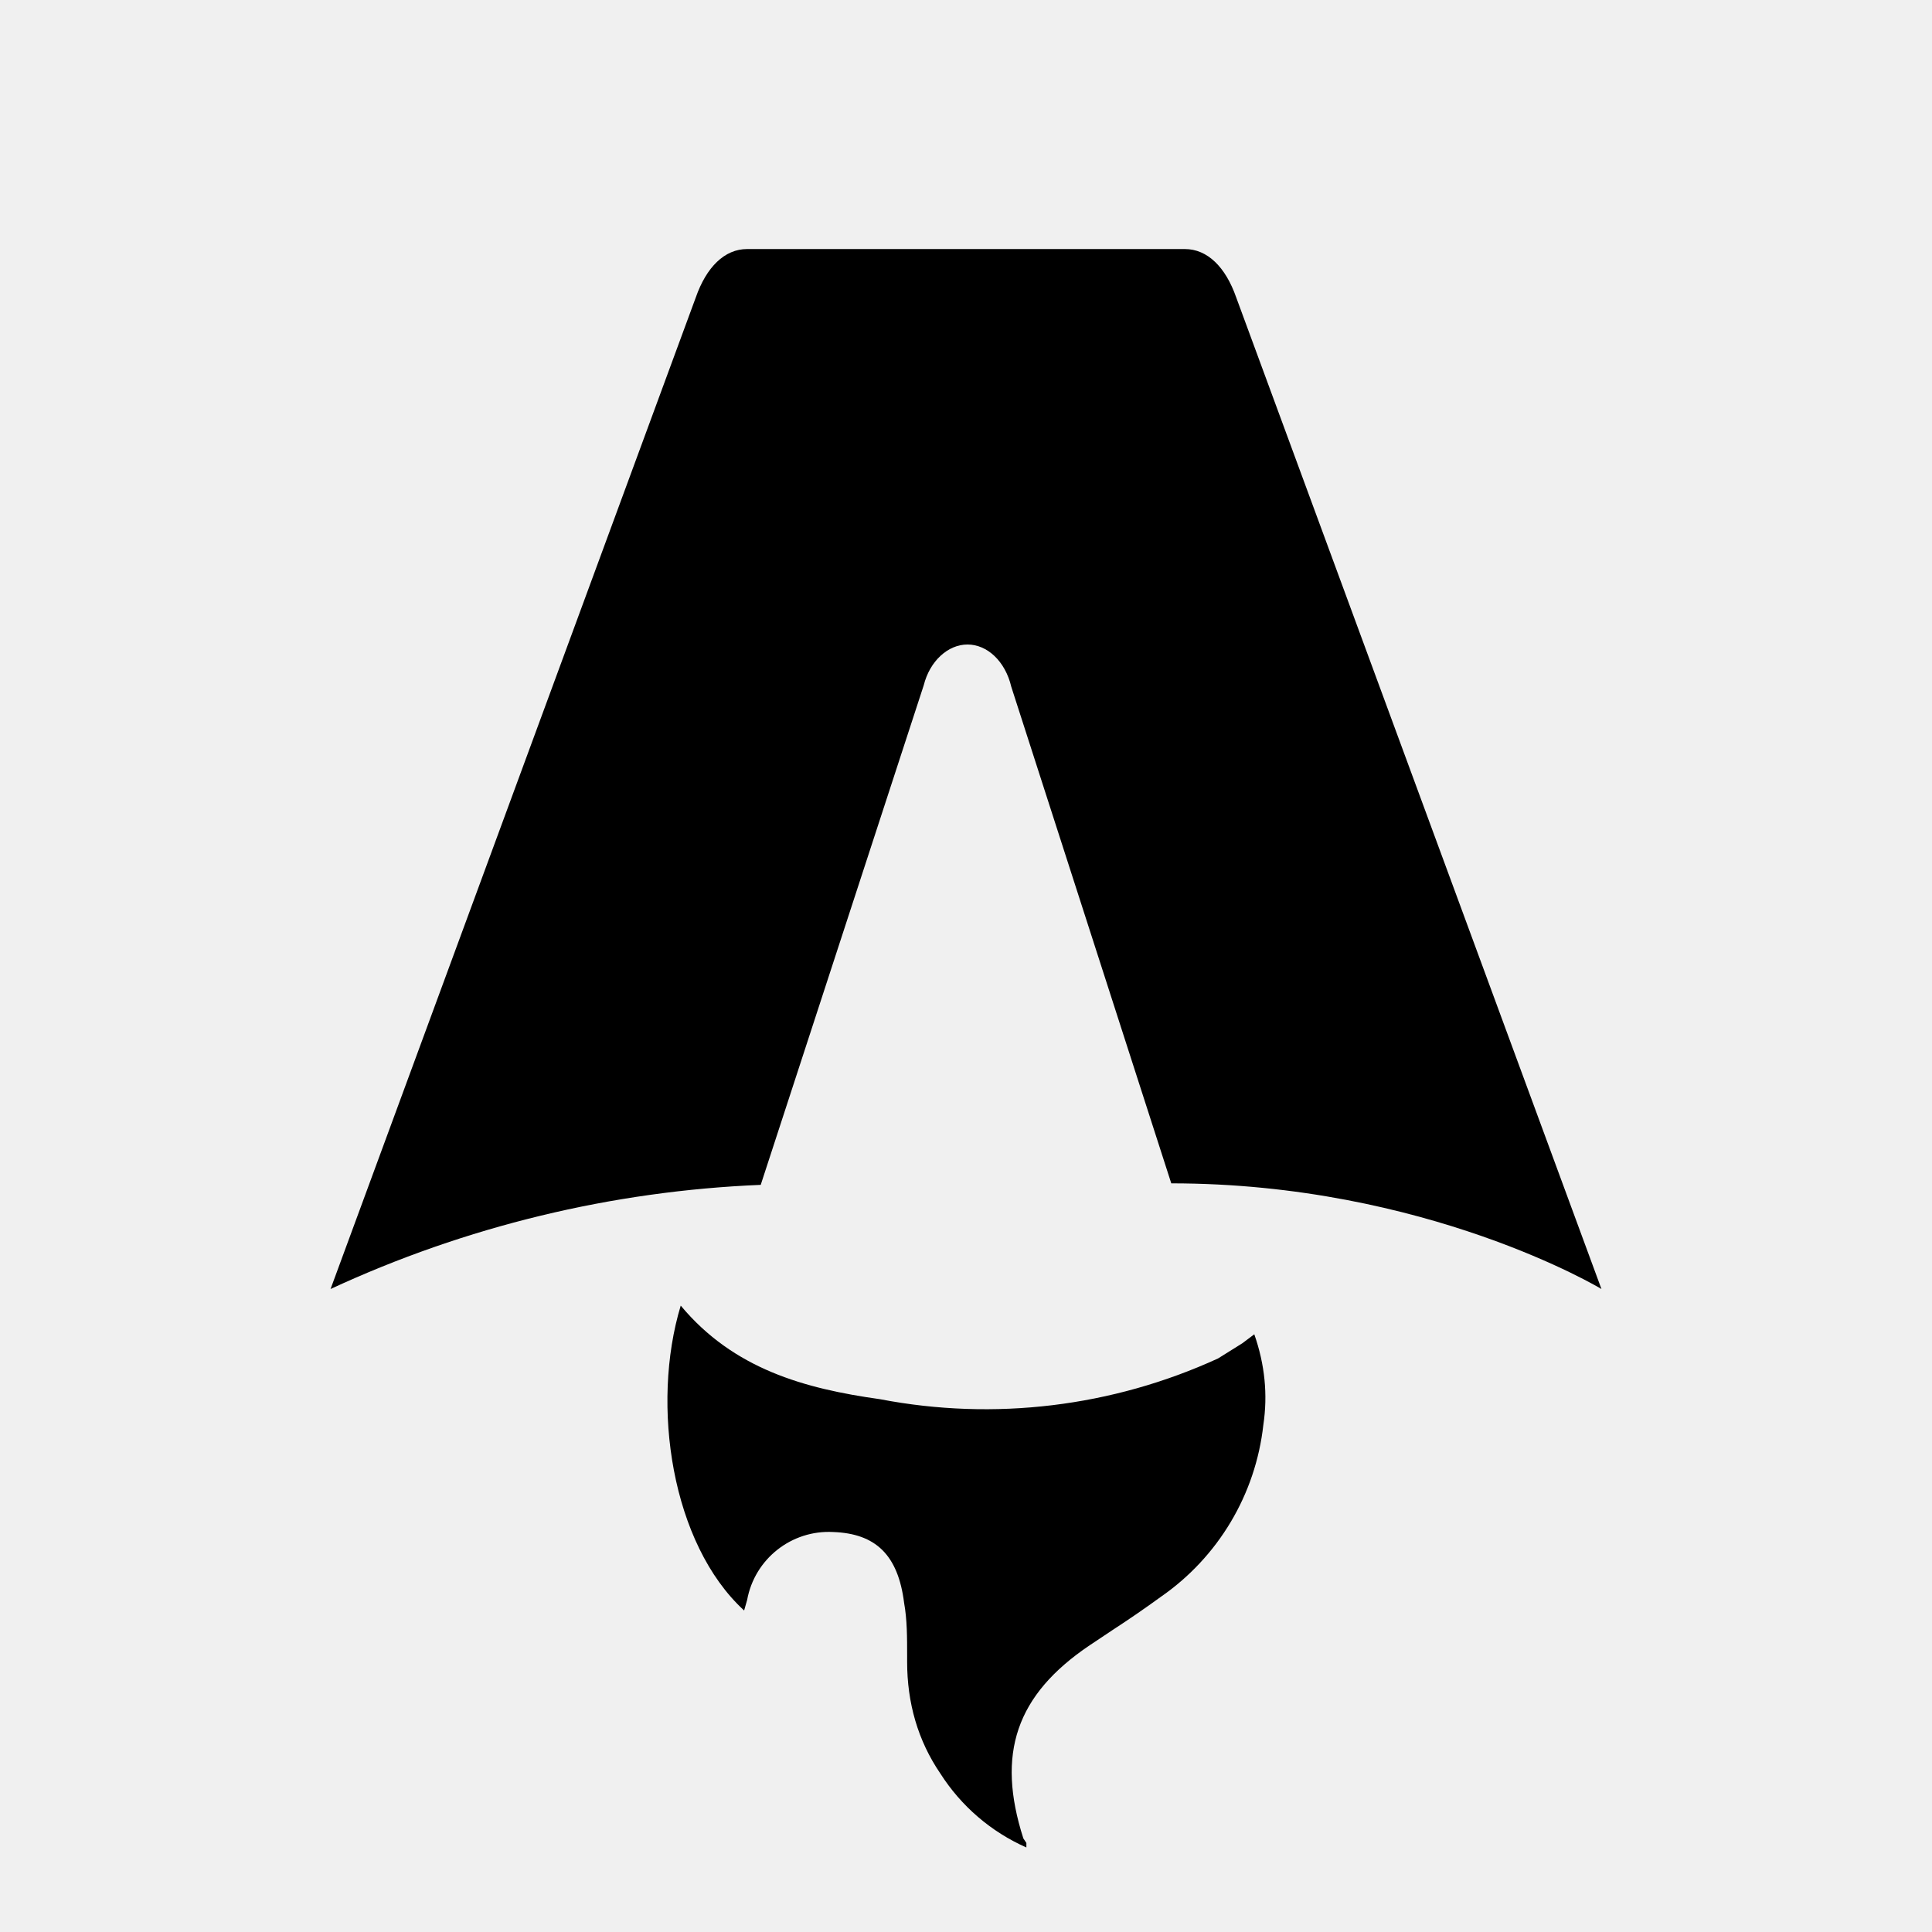
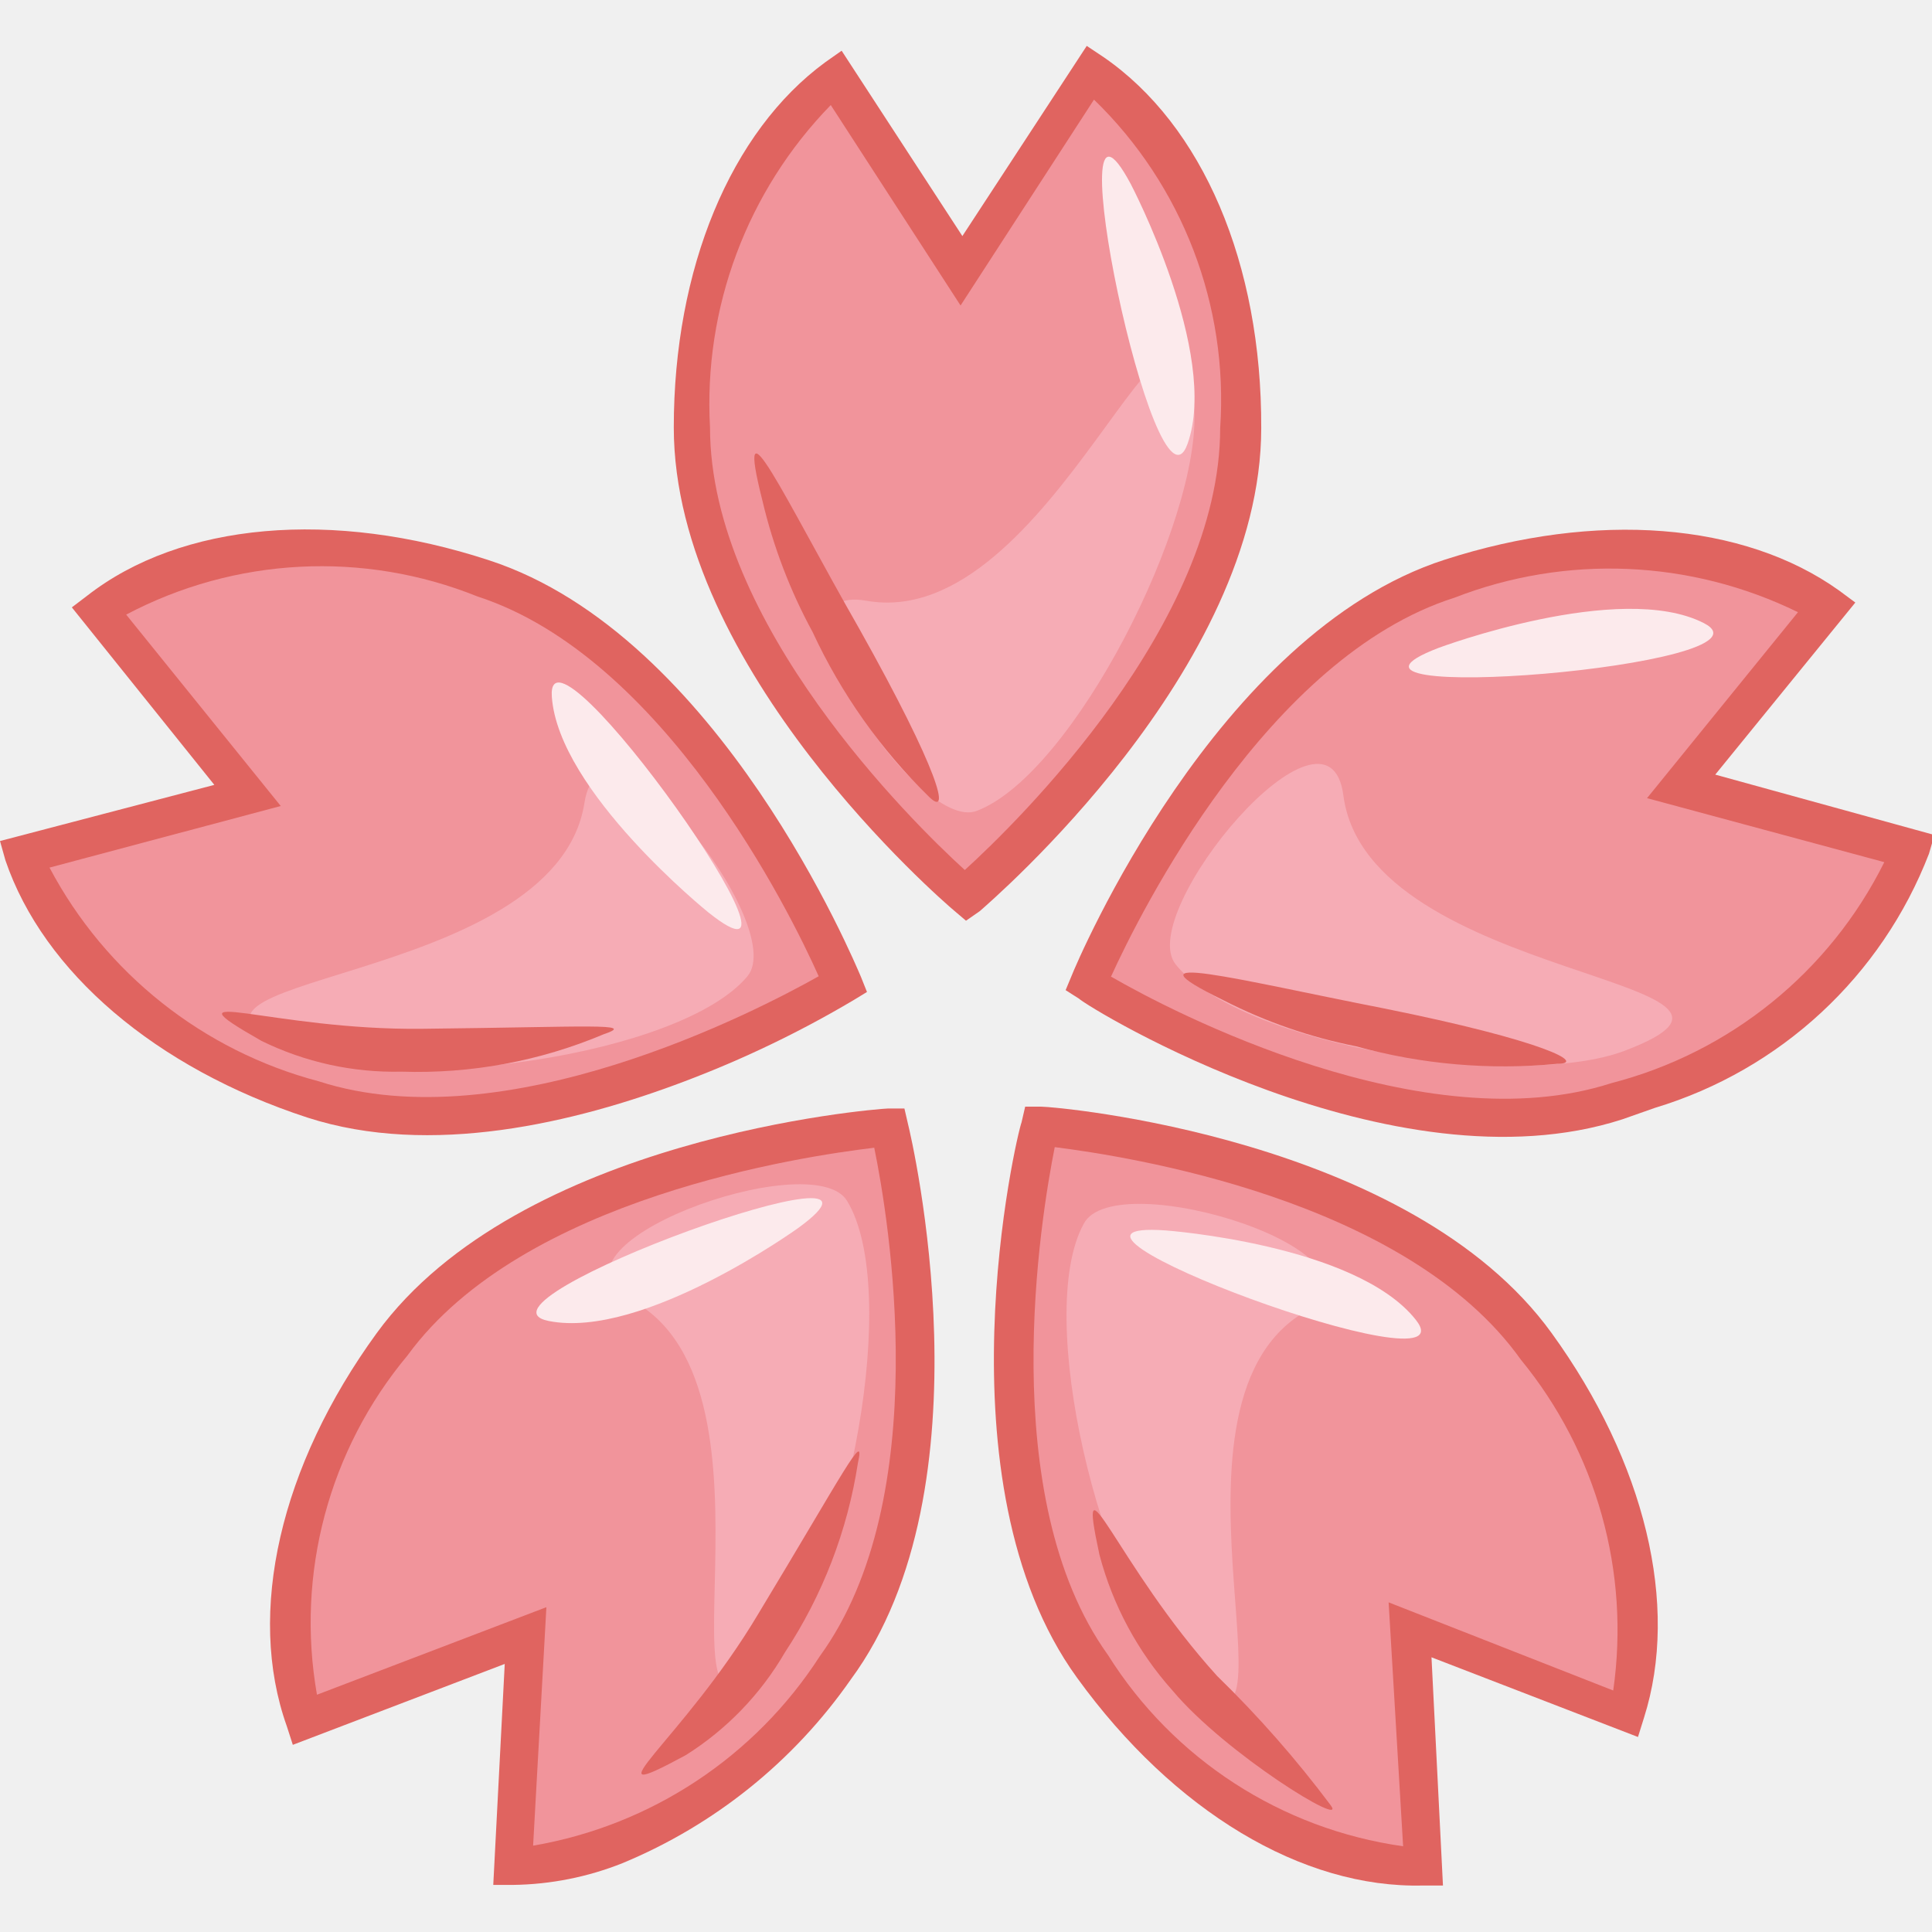
- <svg xmlns="http://www.w3.org/2000/svg" fill="none" viewBox="0 0 128 128">
-   <path d="M50.4 78.5a75.1 75.1 0 0 0-28.5 6.9l24.2-65.7c.7-2 1.9-3.2 3.4-3.2h29c1.5 0 2.7 1.2 3.4 3.2l24.2 65.7s-11.6-7-28.5-7L67 45.5c-.4-1.7-1.6-2.8-2.9-2.8-1.3 0-2.5 1.1-2.9 2.7L50.4 78.5Zm-1.1 28.2Zm-4.2-20.2c-2 6.6-.6 15.8 4.2 20.2a17.5 17.5 0 0 1 .2-.7 5.5 5.5 0 0 1 5.7-4.5c2.8.1 4.3 1.5 4.7 4.7.2 1.1.2 2.3.2 3.5v.4c0 2.7.7 5.2 2.2 7.4a13 13 0 0 0 5.7 4.9v-.3l-.2-.3c-1.8-5.6-.5-9.5 4.4-12.8l1.5-1a73 73 0 0 0 3.2-2.2 16 16 0 0 0 6.8-11.4c.3-2 .1-4-.6-6l-.8.6-1.6 1a37 37 0 0 1-22.4 2.7c-5-.7-9.7-2-13.2-6.2Z" />
-   <style>
-         path { fill: #000; }
-         @media (prefers-color-scheme: dark) {
-             path { fill: #FFF; }
-         }
-     </style>
+ <svg xmlns="http://www.w3.org/2000/svg" id="Layer_1" data-name="Layer 1" viewBox="0 0 32 32">
+   <defs>
+     <style>.cls-1{fill:#f1949b;}.cls-2{fill:#e06460;}.cls-3{fill:#f6acb5;}.cls-4{fill:#fceaec;}</style>
+   </defs>
+   <path class="cls-1" d="M18.05,1.2,15.91,4.48l-2.07-3.2c-1.42,1-2.38,3.12-2.38,5.8,0,3.9,4.52,7.76,4.52,7.76S20.53,11,20.54,7.09C20.54,4.33,19.53,2.21,18.05,1.2Z" />
+   <path class="cls-2" d="M16,15.25l-.2-.17c-.19-.16-4.64-4-4.64-8,0-2.63.94-4.9,2.51-6.05l.27-.19,2,3.07L18,.76l.27.18c1.65,1.13,2.63,3.43,2.62,6.15,0,4-4.47,7.83-4.66,8ZM13.76,1.74a7.09,7.09,0,0,0-2,5.34c0,3.24,3.35,6.54,4.22,7.33.87-.79,4.23-4.08,4.23-7.32a6.92,6.92,0,0,0-2.09-5.44L15.91,5.06Z" />
+   <path class="cls-1" d="M1.64,10.12,4.1,13.17l-3.7,1c.56,1.67,2.24,3.22,4.78,4.06C8.9,19.42,14,16.3,14,16.3s-2.25-5.51-6-6.72C5.38,8.72,3.05,9,1.64,10.12Z" />
+   <path class="cls-1" d="M5,28.49l3.67-1.4L8.5,30.91c1.75,0,3.75-1.13,5.33-3.3,2.3-3.15.9-8.94.9-8.94s-5.93.44-8.23,3.59C4.87,24.49,4.44,26.8,5,28.49Z" />
+   <path class="cls-1" d="M23.57,30.92,23.37,27l3.56,1.37c.54-1.67.09-3.92-1.48-6.09-2.29-3.16-8.23-3.62-8.23-3.62s-1.41,5.79.88,9C19.71,29.85,21.78,31,23.57,30.92Z" />
+   <path class="cls-1" d="M31.61,14.06l-3.79-1,2.41-3c-1.42-1-3.7-1.29-6.25-.47-3.71,1.2-6,6.71-6,6.71s5.06,3.13,8.77,1.93C29.4,17.39,31.1,15.78,31.61,14.06Z" />
+   <path class="cls-2" d="M11.34,17.91c-1.82.69-4.21,1.26-6.25.6-2.51-.82-4.37-2.41-5-4.26L0,13.93,3.55,13,1.19,10.06l.25-.19C3,8.65,5.51,8.43,8.1,9.28c3.81,1.24,6.06,6.67,6.16,6.9l.1.25-.23.14A17.83,17.83,0,0,1,11.34,17.91ZM.82,14.37a7.09,7.09,0,0,0,4.46,3.54c3.09,1,7.25-1.16,8.28-1.74-.48-1.08-2.57-5.29-5.65-6.29a6.92,6.92,0,0,0-5.82.3l2.56,3.17Z" />
+   <path class="cls-2" d="M10.31,30.86a5.07,5.07,0,0,1-1.81.36H8.17l.19-3.66L4.85,28.9l-.1-.31c-.67-1.88-.11-4.31,1.49-6.51,2.36-3.24,8.22-3.71,8.47-3.72l.27,0,.06.26c.06.24,1.41,6-.95,9.2A8.64,8.64,0,0,1,10.31,30.86Zm-1.48-.29a7.07,7.07,0,0,0,4.75-3.14c1.91-2.63,1.14-7.26.9-8.42-1.17.14-5.82.82-7.73,3.44a6.9,6.9,0,0,0-1.5,5.62l3.8-1.45Z" />
+   <path class="cls-2" d="M23.9,31.23h-.33c-2,.05-4.13-1.23-5.73-3.44-2.35-3.24-1-9-.92-9.2l.06-.26.27,0c.25,0,6.11.51,8.45,3.75,1.55,2.14,2.12,4.51,1.53,6.37l-.1.32-3.42-1.32ZM17.47,19c-.23,1.15-1,5.79.88,8.41a6.91,6.91,0,0,0,4.89,3.17L23,26.54,26.72,28a7.06,7.06,0,0,0-1.53-5.48C23.29,19.85,18.65,19.15,17.47,19Z" />
+   <path class="cls-2" d="M27.41,18.35l-.54.19c-3.81,1.23-8.83-1.84-9-2l-.22-.14.1-.24c.09-.23,2.39-5.67,6.18-6.89,2.51-.81,4.95-.62,6.53.51l.27.2-2.32,2.85,3.63,1-.09.31A7.05,7.05,0,0,1,27.41,18.35Zm-9-2.17c1,.58,5.19,2.76,8.28,1.76a7,7,0,0,0,4.52-3.66l-3.93-1.06,2.5-3.08a7.09,7.09,0,0,0-5.69-.24C21,10.88,18.89,15.1,18.4,16.18Z" />
+   <path class="cls-3" d="M19.78,6.76c.12,1.86-2,6.06-3.6,6.67-1,.39-3.71-3.81-1.83-3.48C17.44,10.5,19.57,3.39,19.78,6.76Z" />
+   <path class="cls-3" d="M26.92,17.4c-1.74.67-6.38-.08-7.45-1.43-.67-.86,2.53-4.69,2.78-2.8C22.65,16.28,30.07,16.2,26.92,17.4Z" />
+   <path class="cls-3" d="M19.54,27.68c-1.3-1.34-2.42-5.9-1.59-7.41.52-1,5.3.5,3.66,1.46C18.9,23.32,21.88,30.11,19.54,27.68Z" />
+   <path class="cls-3" d="M12.82,27.37c1.22-1.4,2.11-6,1.21-7.48-.57-.94-5.27.76-3.58,1.64C13.23,23,10.6,29.92,12.82,27.37Z" />
+   <path class="cls-3" d="M4.9,17.41c1.72.72,6.38.08,7.48-1.24.7-.84-2.41-4.75-2.7-2.87C9.19,16.4,1.78,16.13,4.9,17.41Z" />
+   <path class="cls-4" d="M18.73,3.05s1.47,2.8.94,4.3S17.43.61,18.73,3.05Z" />
+   <path class="cls-4" d="M23.83,10.73s3-1.12,4.39-.41S21.26,11.71,23.83,10.73Z" />
+   <path class="cls-4" d="M19.31,20.38s3.15.23,4.14,1.48S16.55,20.18,19.31,20.38Z" />
+   <path class="cls-4" d="M13.22,20.34s-2.57,1.85-4.13,1.54S15.45,18.72,13.22,20.34Z" />
+   <path class="cls-4" d="M11.73,15.11s-2.48-2-2.59-3.57S13.88,16.83,11.73,15.11Z" />
+   <path class="cls-2" d="M12.63,8.3a8.75,8.75,0,0,0,.83,2.17,9.29,9.29,0,0,0,1.93,2.73c.36.35.18-.4-1.16-2.79C13,8.26,12.15,6.4,12.63,8.3Z" />
+   <path class="cls-2" d="M20.27,16.57a8.37,8.37,0,0,0,2.19.76,9.19,9.19,0,0,0,3.33.29c.5,0-.19-.38-2.88-.92C20.51,16.23,18.51,15.71,20.27,16.57Z" />
+   <path class="cls-2" d="M18.21,25.75A5.46,5.46,0,0,0,19.42,28c.88,1.05,2.92,2.3,2.62,1.9a18.23,18.23,0,0,0-1.88-2.14C18.5,25.93,17.81,23.89,18.21,25.75Z" />
+   <path class="cls-2" d="M11.36,29.07A4.94,4.94,0,0,0,13,27.37a7.87,7.87,0,0,0,1.21-3.14c.13-.58-.23.15-1.65,2.5C11.31,28.83,9.64,30,11.36,29.07Z" />
+   <path class="cls-2" d="M4.33,17.24a5,5,0,0,0,2.32.51A7.94,7.94,0,0,0,10,17.13c.56-.19-.25-.12-3-.09C4.51,17.07,2.63,16.27,4.33,17.24Z" />
</svg>
